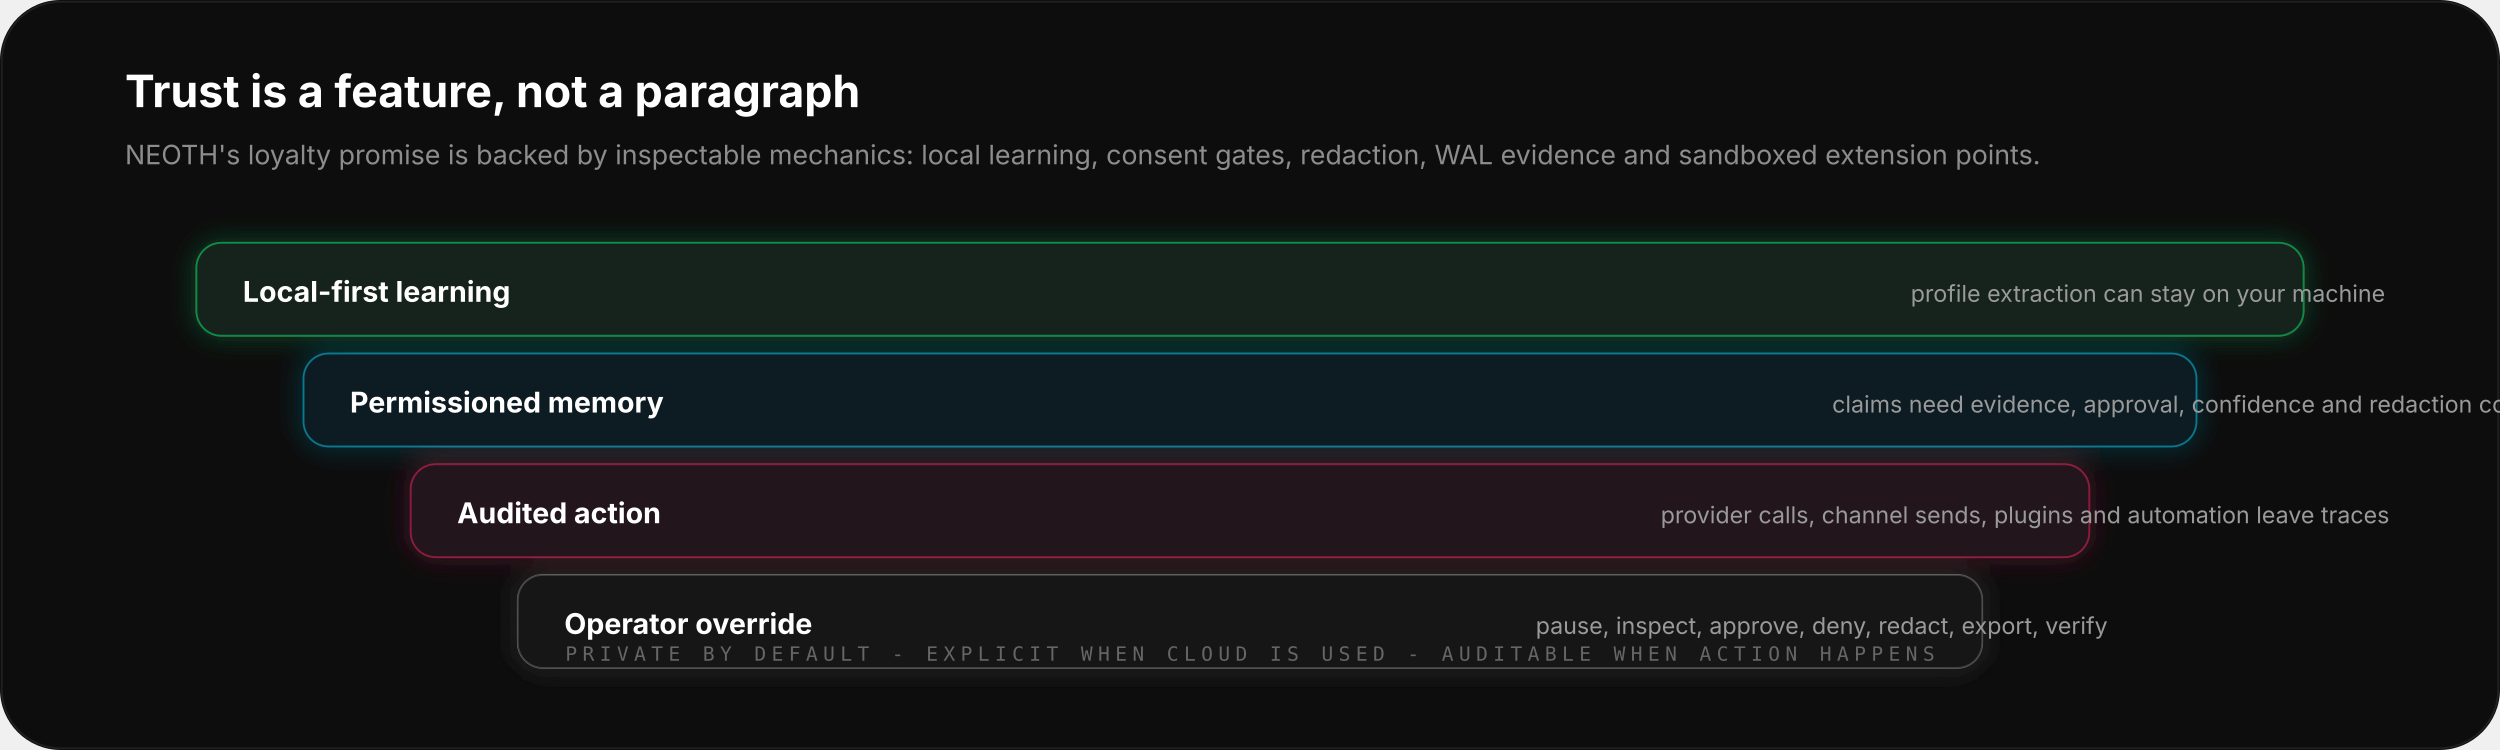
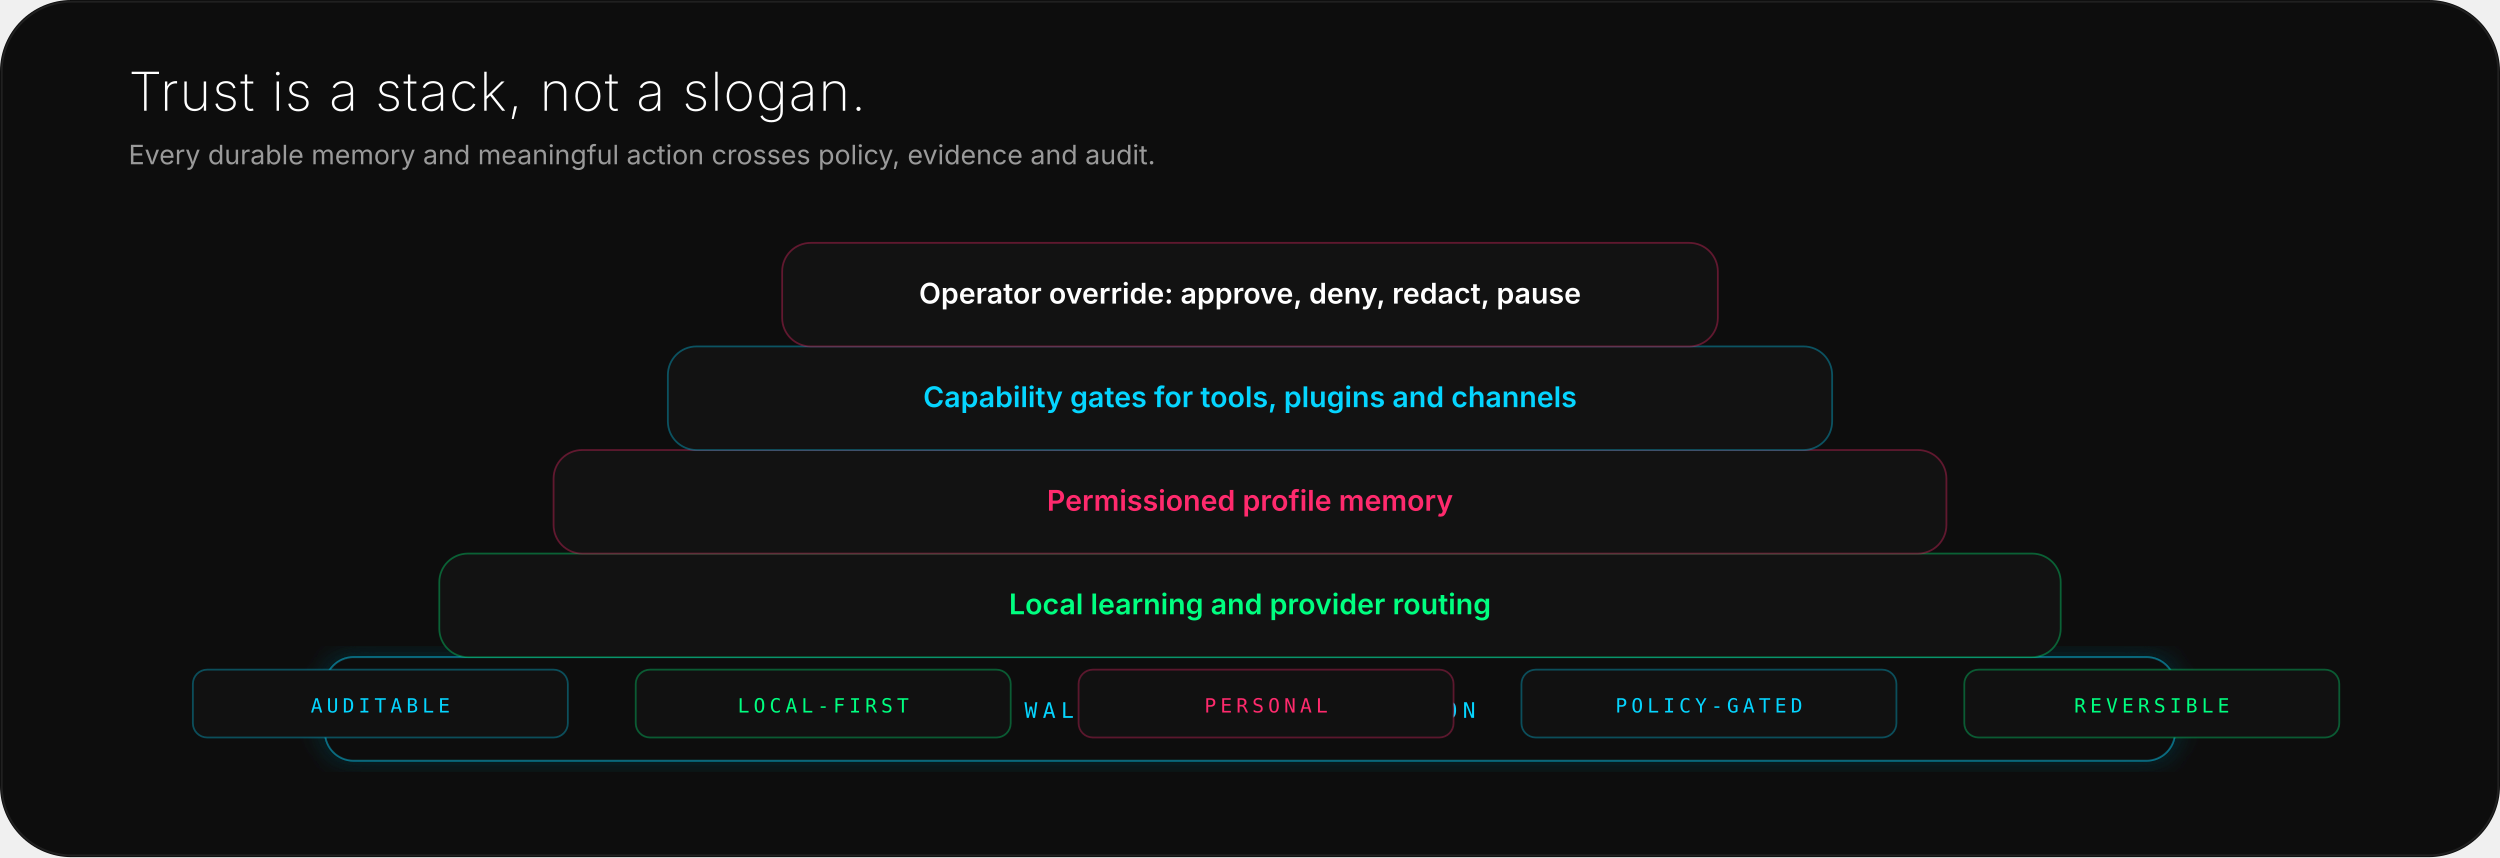
- <svg xmlns="http://www.w3.org/2000/svg" width="1400" height="420" viewBox="0 0 1400 420" fill="none" role="img" aria-labelledby="title desc">
+ <svg xmlns="http://www.w3.org/2000/svg" width="1400" height="480" viewBox="0 0 1400 480" fill="none" role="img" aria-labelledby="title desc">
  <defs>
    <filter id="glow">
      <feGaussianBlur stdDeviation="7" result="b" />
      <feMerge>
        <feMergeNode in="b" />
        <feMergeNode in="SourceGraphic" />
      </feMerge>
    </filter>
    <style>
-       .sans{font-family:Inter,ui-sans-serif,system-ui,-apple-system,Segoe UI,sans-serif}
-       .mono{font-family:ui-monospace,SFMono-Regular,Menlo,Consolas,monospace}
+       .sans{font-family:"SF Pro Display",Inter,"Helvetica Neue",ui-sans-serif,system-ui,-apple-system,"Segoe UI",sans-serif}
+       .mono{font-family:"SF Mono",ui-monospace,SFMono-Regular,Menlo,Consolas,monospace}
+       .title{font-weight:200;letter-spacing:.02em}
    </style>
  </defs>
-   <rect width="1400" height="420" rx="34" fill="#0d0d0d" />
-   <rect x="1" y="1" width="1398" height="418" rx="33" stroke="white" stroke-opacity=".08" />
-   <text x="70" y="60" fill="white" class="sans" font-size="25" font-weight="700">Trust is a feature, not a paragraph</text>
-   <text x="70" y="92" fill="#8d8d8d" class="sans" font-size="15">NEOTH's loyalty promise is backed by inspectable mechanics: local learning, consent gates, redaction, WAL evidence and sandboxed extension points.</text>
-   <g transform="translate(110 136)" class="sans">
-     <g filter="url(#glow)">
-       <rect x="0" y="0" width="1180" height="52" rx="14" fill="#18241d" stroke="#00ff80" stroke-opacity=".45" />
-       <rect x="60" y="62" width="1060" height="52" rx="14" fill="#111f24" stroke="#05d5ff" stroke-opacity=".45" />
-       <rect x="120" y="124" width="940" height="52" rx="14" fill="#24151a" stroke="#ff2a6d" stroke-opacity=".45" />
-       <rect x="180" y="186" width="820" height="52" rx="14" fill="#151515" stroke="white" stroke-opacity=".18" />
-     </g>
-     <text x="26" y="33" fill="white" font-size="16" font-weight="700">Local-first learning</text>
-     <text x="960" y="33" fill="#9a9a9a" font-size="13">profile extraction can stay on your machine</text>
-     <text x="86" y="95" fill="white" font-size="16" font-weight="700">Permissioned memory</text>
-     <text x="916" y="95" fill="#9a9a9a" font-size="13">claims need evidence, approval, confidence and redaction controls</text>
-     <text x="146" y="157" fill="white" font-size="16" font-weight="700">Audited action</text>
-     <text x="820" y="157" fill="#9a9a9a" font-size="13">provider calls, channel sends, plugins and automation leave traces</text>
-     <text x="206" y="219" fill="white" font-size="16" font-weight="700">Operator override</text>
-     <text x="750" y="219" fill="#9a9a9a" font-size="13">pause, inspect, approve, deny, redact, export, verify</text>
+   <rect width="1400" height="480" rx="40" fill="#0d0d0d" />
+   <rect x="1" y="1" width="1398" height="478" rx="39" stroke="white" stroke-opacity=".08" />
+   <text x="72" y="62" fill="white" class="sans title" font-size="30">Trust is a stack, not a slogan.</text>
+   <text x="72" y="92" fill="#9a9a9a" class="sans" font-size="15">Every durable memory and meaningful action crosses policy, evidence and audit.</text>
+   <g transform="translate(182 136)" class="sans">
+     <rect x="0" y="232" width="1036" height="58" rx="16" fill="#101010" stroke="#05d5ff" stroke-opacity=".42" filter="url(#glow)" />
+     <rect x="64" y="174" width="908" height="58" rx="16" fill="#121212" stroke="#00ff80" stroke-opacity=".34" />
+     <rect x="128" y="116" width="780" height="58" rx="16" fill="#121212" stroke="#ff2a6d" stroke-opacity=".34" />
+     <rect x="192" y="58" width="652" height="58" rx="16" fill="#121212" stroke="#05d5ff" stroke-opacity=".34" />
+     <rect x="256" y="0" width="524" height="58" rx="16" fill="#121212" stroke="#ff2a6d" stroke-opacity=".34" />
+     <text x="518" y="266" text-anchor="middle" fill="#05d5ff" class="mono" font-size="12" letter-spacing="3">WAL + EVIDENCE FOUNDATION</text>
+     <text x="518" y="208" text-anchor="middle" fill="#00ff80" font-size="16" font-weight="600">Local learning and provider routing</text>
+     <text x="518" y="150" text-anchor="middle" fill="#ff2a6d" font-size="16" font-weight="600">Permissioned profile memory</text>
+     <text x="518" y="92" text-anchor="middle" fill="#05d5ff" font-size="16" font-weight="600">Capability gates for tools, plugins and channels</text>
+     <text x="518" y="34" text-anchor="middle" fill="#ffffff" font-size="16" font-weight="600">Operator override: approve, deny, redact, pause</text>
  </g>
-   <text x="700" y="370" text-anchor="middle" fill="#666" class="mono" font-size="11" letter-spacing="3">PRIVATE BY DEFAULT - EXPLICIT WHEN CLOUD IS USED - AUDITABLE WHEN ACTION HAPPENS</text>
+   <g class="mono" font-size="11" letter-spacing="2.3">
+     <rect x="108" y="375" width="210" height="38" rx="8" fill="#111" stroke="#05d5ff" stroke-opacity=".32" />
+     <text x="213" y="399" text-anchor="middle" fill="#05d5ff">AUDITABLE</text>
+     <rect x="356" y="375" width="210" height="38" rx="8" fill="#111" stroke="#00ff80" stroke-opacity=".32" />
+     <text x="461" y="399" text-anchor="middle" fill="#00ff80">LOCAL-FIRST</text>
+     <rect x="604" y="375" width="210" height="38" rx="8" fill="#111" stroke="#ff2a6d" stroke-opacity=".32" />
+     <text x="709" y="399" text-anchor="middle" fill="#ff2a6d">PERSONAL</text>
+     <rect x="852" y="375" width="210" height="38" rx="8" fill="#111" stroke="#05d5ff" stroke-opacity=".32" />
+     <text x="957" y="399" text-anchor="middle" fill="#05d5ff">POLICY-GATED</text>
+     <rect x="1100" y="375" width="210" height="38" rx="8" fill="#111" stroke="#00ff80" stroke-opacity=".32" />
+     <text x="1205" y="399" text-anchor="middle" fill="#00ff80">REVERSIBLE</text>
+   </g>
</svg>
